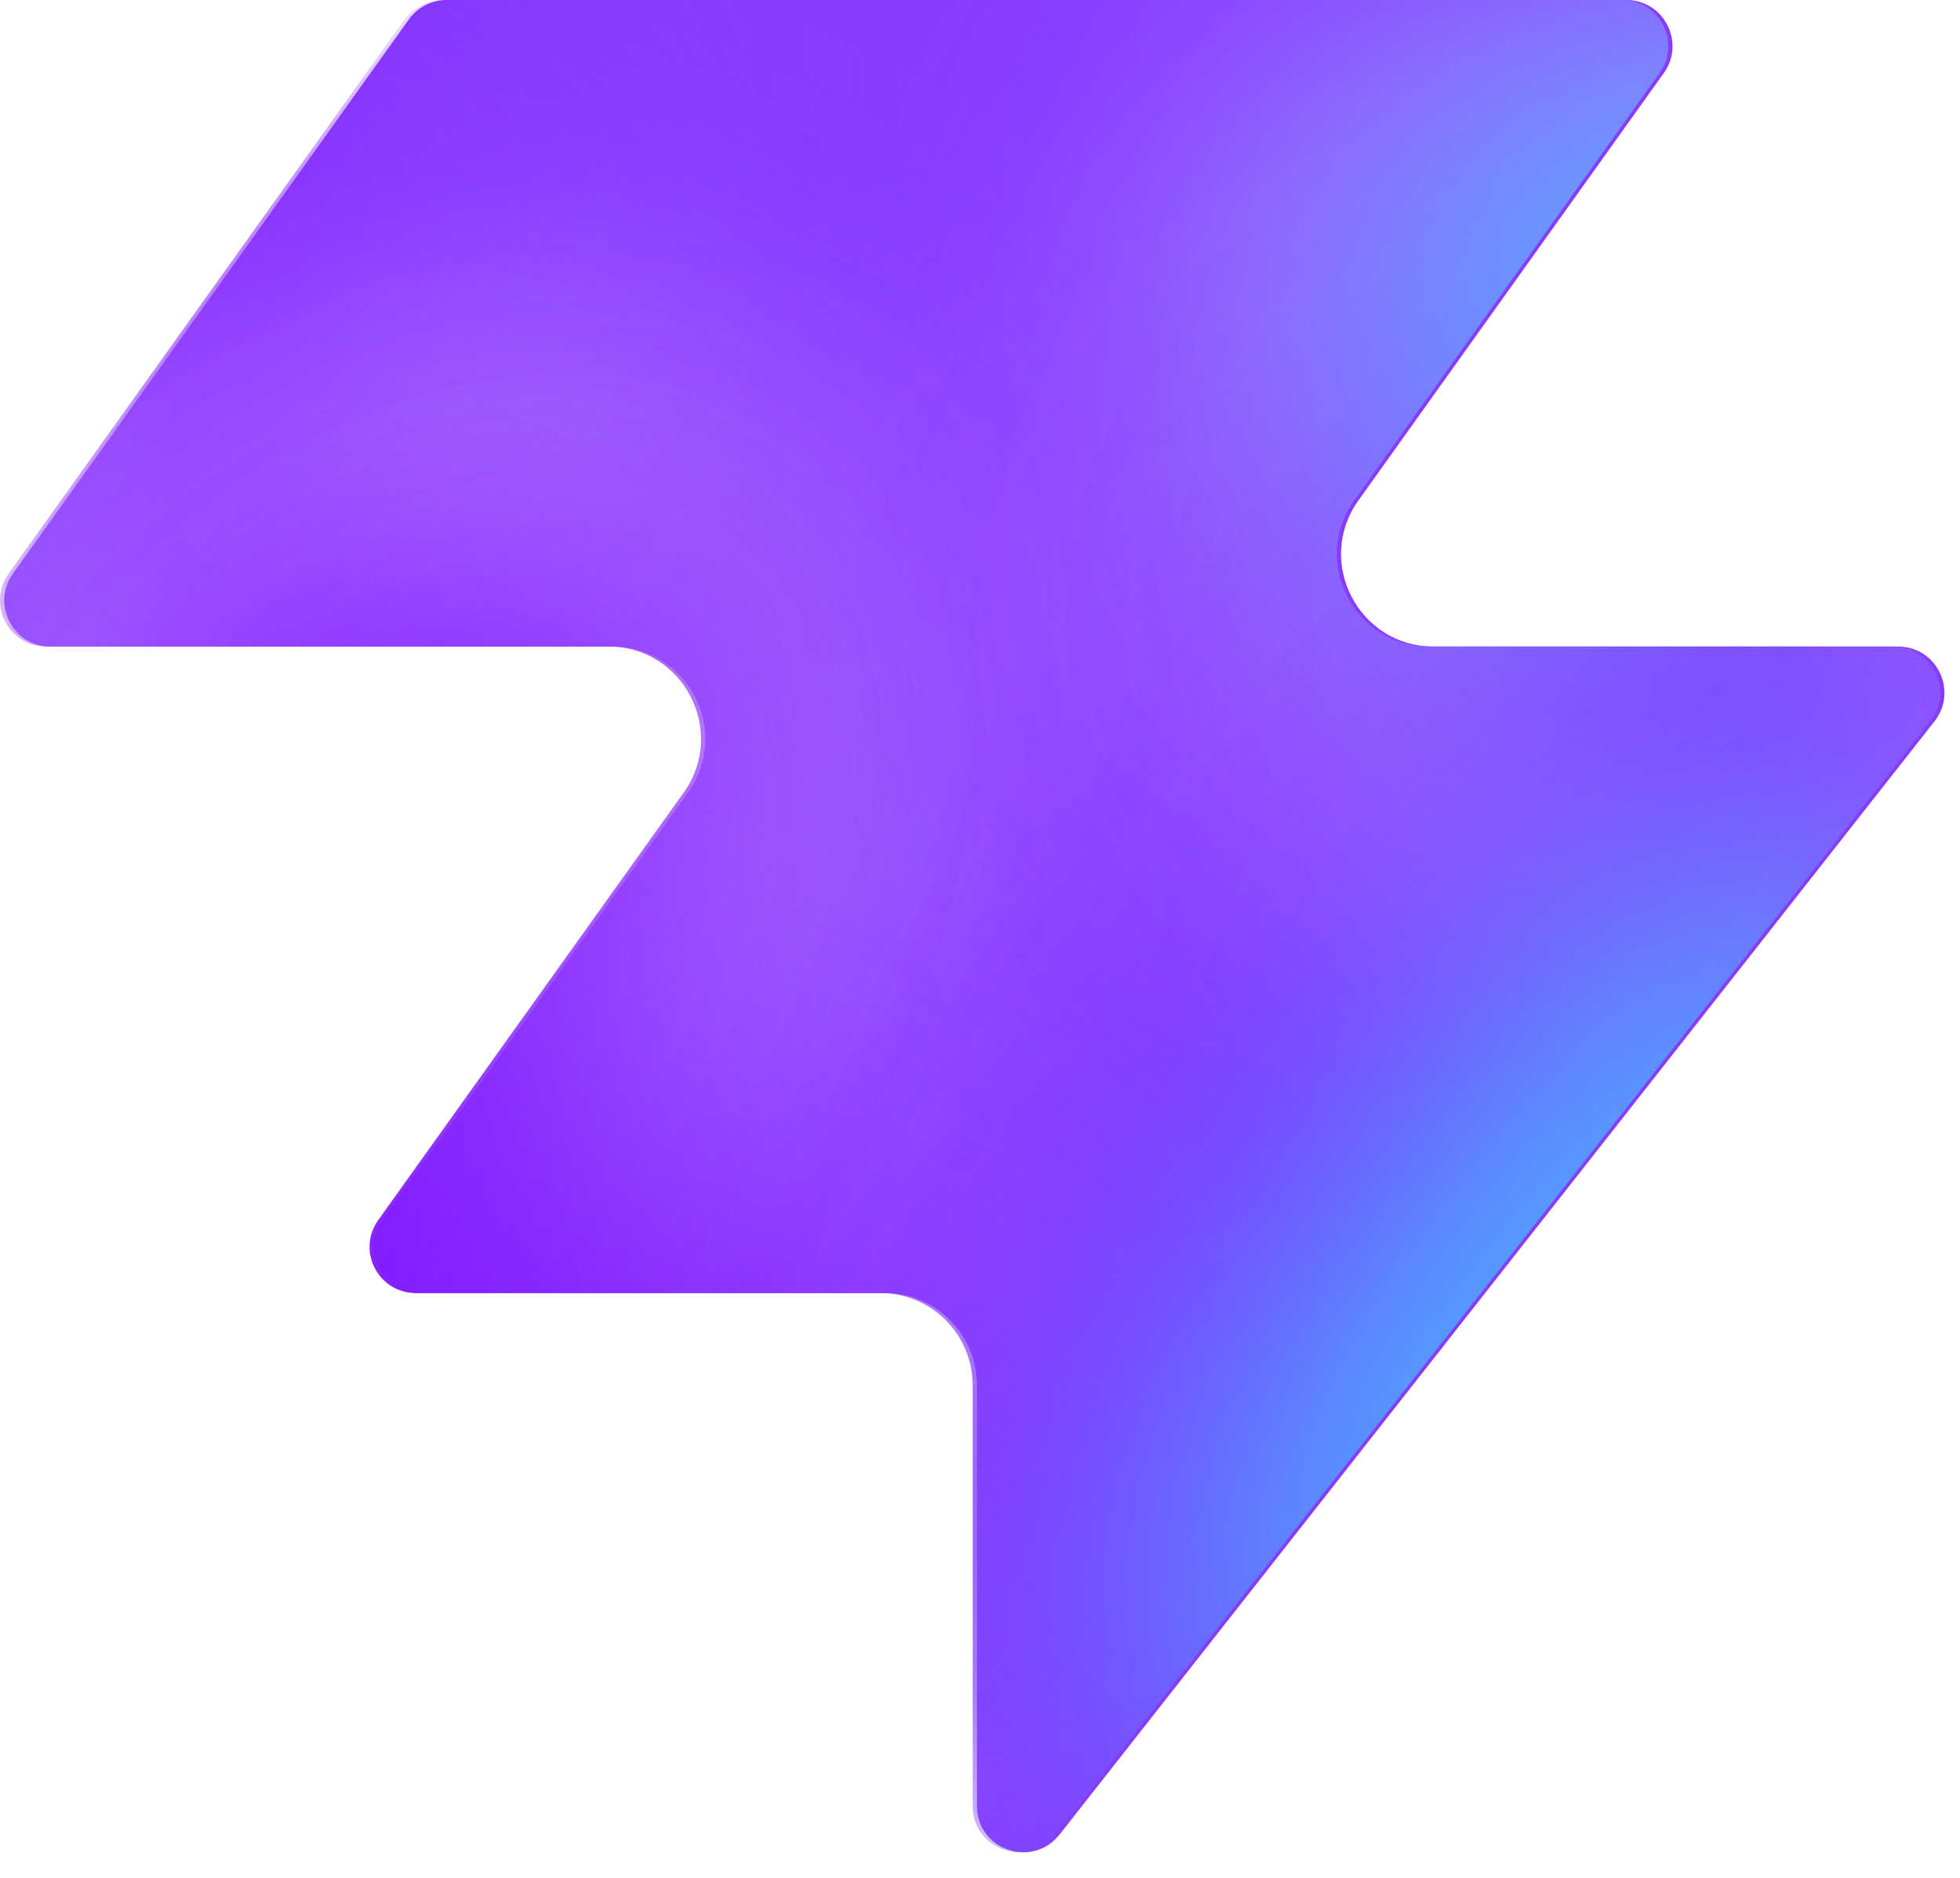
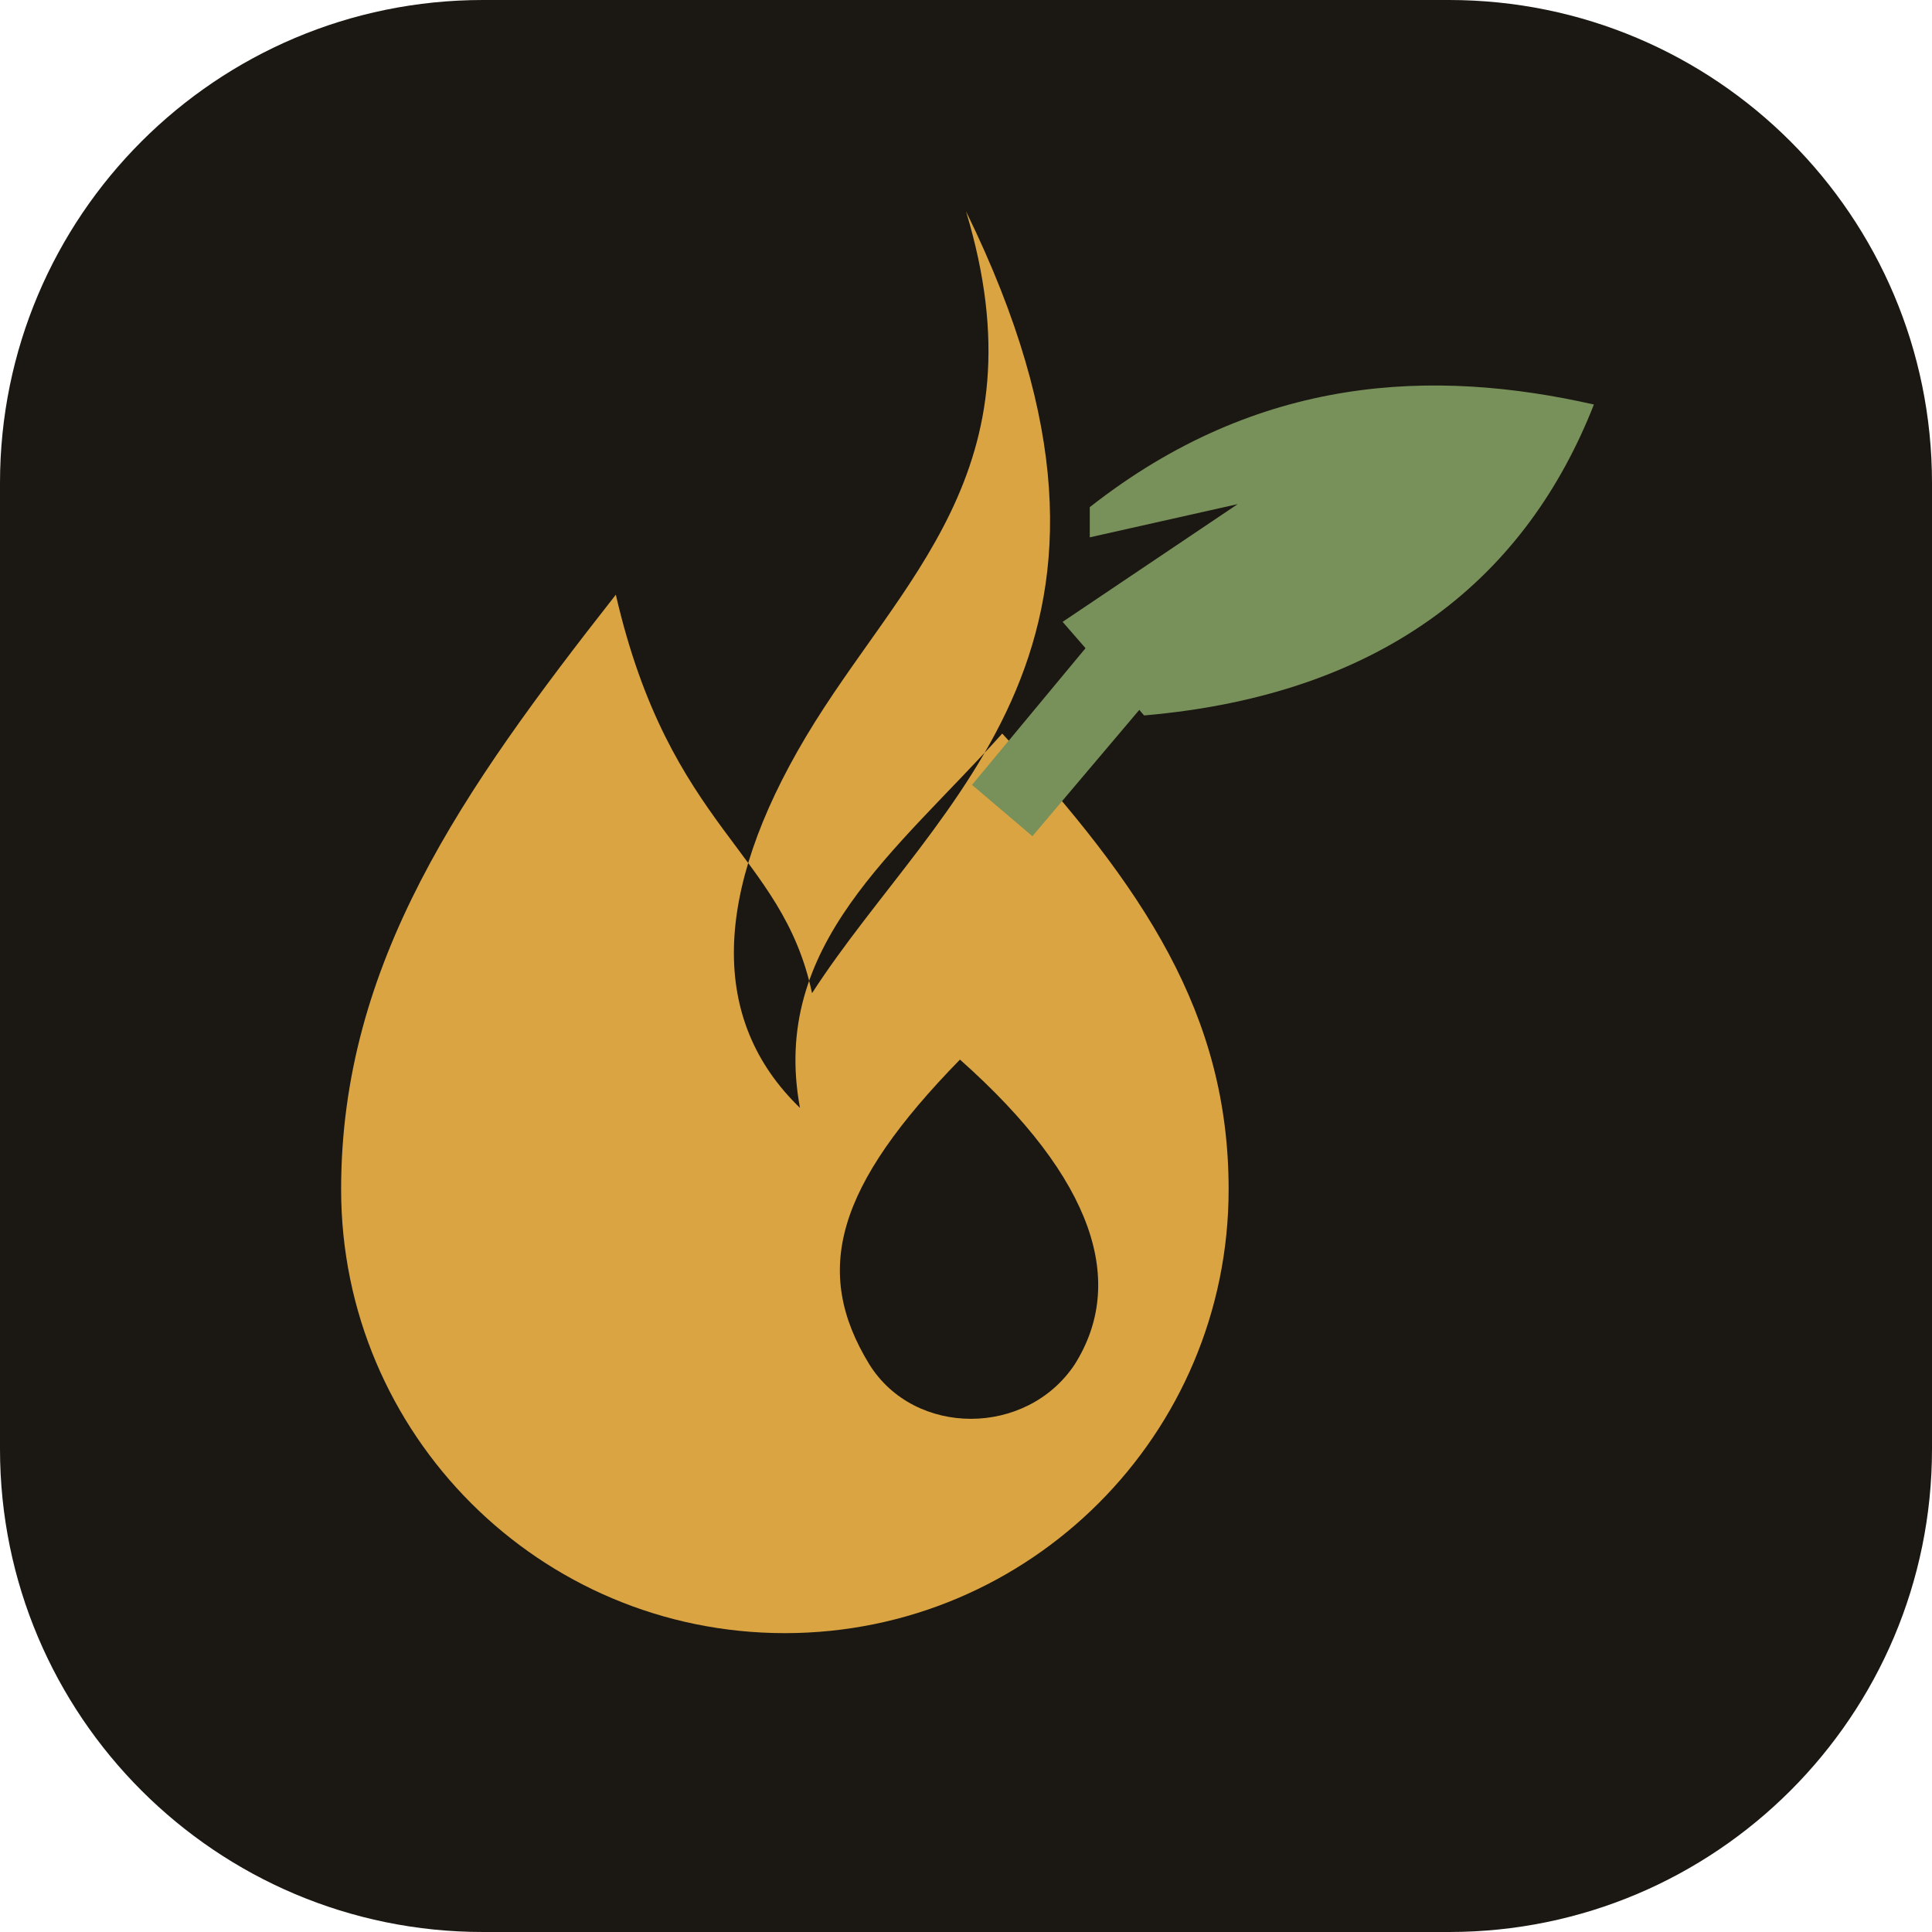
- <svg xmlns="http://www.w3.org/2000/svg" width="48" height="46" fill="none" viewBox="0 0 48 46">
-   <path fill="#863bff" d="M25.946 44.938c-.664.845-2.021.375-2.021-.698V33.937a2.26 2.26 0 0 0-2.262-2.262H10.287c-.92 0-1.456-1.04-.92-1.788l7.48-10.471c1.07-1.497 0-3.578-1.842-3.578H1.237c-.92 0-1.456-1.04-.92-1.788L10.013.474c.214-.297.556-.474.92-.474h28.894c.92 0 1.456 1.04.92 1.788l-7.48 10.471c-1.07 1.498 0 3.579 1.842 3.579h11.377c.943 0 1.473 1.088.89 1.83L25.947 44.94z" style="fill:#863bff;fill:color(display-p3 .525 .23 1);fill-opacity:1" />
-   <mask id="a" width="48" height="46" x="0" y="0" maskUnits="userSpaceOnUse" style="mask-type:alpha">
-     <path fill="#000" d="M25.842 44.938c-.664.844-2.021.375-2.021-.698V33.937a2.26 2.26 0 0 0-2.262-2.262H10.183c-.92 0-1.456-1.04-.92-1.788l7.48-10.471c1.07-1.498 0-3.579-1.842-3.579H1.133c-.92 0-1.456-1.04-.92-1.787L9.91.473c.214-.297.556-.474.92-.474h28.894c.92 0 1.456 1.04.92 1.788l-7.48 10.471c-1.07 1.498 0 3.578 1.842 3.578h11.377c.943 0 1.473 1.088.89 1.832L25.843 44.94z" style="fill:#000;fill-opacity:1" />
-   </mask>
-   <g mask="url(#a)">
-     <g filter="url(#b)">
-       <ellipse cx="5.508" cy="14.704" fill="#ede6ff" rx="5.508" ry="14.704" style="fill:#ede6ff;fill:color(display-p3 .927 .903 1);fill-opacity:1" transform="matrix(.00324 1 1 -.00324 -4.47 31.516)" />
-     </g>
-     <g filter="url(#c)">
-       <ellipse cx="10.399" cy="29.851" fill="#ede6ff" rx="10.399" ry="29.851" style="fill:#ede6ff;fill:color(display-p3 .927 .903 1);fill-opacity:1" transform="matrix(.00324 1 1 -.00324 -39.328 7.883)" />
-     </g>
-     <g filter="url(#d)">
-       <ellipse cx="5.508" cy="30.487" fill="#7e14ff" rx="5.508" ry="30.487" style="fill:#7e14ff;fill:color(display-p3 .492 .077 1);fill-opacity:1" transform="rotate(89.814 -25.913 -14.639)scale(1 -1)" />
-     </g>
-     <g filter="url(#e)">
-       <ellipse cx="5.508" cy="30.599" fill="#7e14ff" rx="5.508" ry="30.599" style="fill:#7e14ff;fill:color(display-p3 .492 .077 1);fill-opacity:1" transform="rotate(89.814 -32.644 -3.334)scale(1 -1)" />
-     </g>
-     <g filter="url(#f)">
-       <ellipse cx="5.508" cy="30.599" fill="#7e14ff" rx="5.508" ry="30.599" style="fill:#7e14ff;fill:color(display-p3 .492 .077 1);fill-opacity:1" transform="matrix(.00324 1 1 -.00324 -34.34 30.47)" />
-     </g>
-     <g filter="url(#g)">
-       <ellipse cx="14.072" cy="22.078" fill="#ede6ff" rx="14.072" ry="22.078" style="fill:#ede6ff;fill:color(display-p3 .927 .903 1);fill-opacity:1" transform="rotate(93.35 24.506 48.493)scale(-1 1)" />
-     </g>
-     <g filter="url(#h)">
-       <ellipse cx="3.47" cy="21.501" fill="#7e14ff" rx="3.47" ry="21.501" style="fill:#7e14ff;fill:color(display-p3 .492 .077 1);fill-opacity:1" transform="rotate(89.009 28.708 47.59)scale(-1 1)" />
-     </g>
-     <g filter="url(#i)">
-       <ellipse cx="3.47" cy="21.501" fill="#7e14ff" rx="3.47" ry="21.501" style="fill:#7e14ff;fill:color(display-p3 .492 .077 1);fill-opacity:1" transform="rotate(89.009 28.708 47.59)scale(-1 1)" />
-     </g>
-     <g filter="url(#j)">
-       <ellipse cx=".387" cy="8.972" fill="#7e14ff" rx="4.407" ry="29.108" style="fill:#7e14ff;fill:color(display-p3 .492 .077 1);fill-opacity:1" transform="rotate(39.51 .387 8.972)" />
-     </g>
-     <g filter="url(#k)">
-       <ellipse cx="47.523" cy="-6.092" fill="#7e14ff" rx="4.407" ry="29.108" style="fill:#7e14ff;fill:color(display-p3 .492 .077 1);fill-opacity:1" transform="rotate(37.892 47.523 -6.092)" />
-     </g>
-     <g filter="url(#l)">
-       <ellipse cx="41.412" cy="6.333" fill="#47bfff" rx="5.971" ry="9.665" style="fill:#47bfff;fill:color(display-p3 .28 .748 1);fill-opacity:1" transform="rotate(37.892 41.412 6.333)" />
-     </g>
-     <g filter="url(#m)">
-       <ellipse cx="-1.879" cy="38.332" fill="#7e14ff" rx="4.407" ry="29.108" style="fill:#7e14ff;fill:color(display-p3 .492 .077 1);fill-opacity:1" transform="rotate(37.892 -1.88 38.332)" />
-     </g>
-     <g filter="url(#n)">
-       <ellipse cx="-1.879" cy="38.332" fill="#7e14ff" rx="4.407" ry="29.108" style="fill:#7e14ff;fill:color(display-p3 .492 .077 1);fill-opacity:1" transform="rotate(37.892 -1.88 38.332)" />
-     </g>
-     <g filter="url(#o)">
-       <ellipse cx="35.651" cy="29.907" fill="#7e14ff" rx="4.407" ry="29.108" style="fill:#7e14ff;fill:color(display-p3 .492 .077 1);fill-opacity:1" transform="rotate(37.892 35.651 29.907)" />
-     </g>
-     <g filter="url(#p)">
-       <ellipse cx="38.418" cy="32.4" fill="#47bfff" rx="5.971" ry="15.297" style="fill:#47bfff;fill:color(display-p3 .28 .748 1);fill-opacity:1" transform="rotate(37.892 38.418 32.4)" />
-     </g>
-   </g>
-   <defs>
-     <filter id="b" width="60.045" height="41.654" x="-19.77" y="16.149" color-interpolation-filters="sRGB" filterUnits="userSpaceOnUse">
-       <feFlood flood-opacity="0" result="BackgroundImageFix" />
-       <feBlend in="SourceGraphic" in2="BackgroundImageFix" result="shape" />
-       <feGaussianBlur result="effect1_foregroundBlur_2002_17158" stdDeviation="7.659" />
-     </filter>
-     <filter id="c" width="90.34" height="51.437" x="-54.613" y="-7.533" color-interpolation-filters="sRGB" filterUnits="userSpaceOnUse">
-       <feFlood flood-opacity="0" result="BackgroundImageFix" />
-       <feBlend in="SourceGraphic" in2="BackgroundImageFix" result="shape" />
-       <feGaussianBlur result="effect1_foregroundBlur_2002_17158" stdDeviation="7.659" />
-     </filter>
-     <filter id="d" width="79.355" height="29.4" x="-49.64" y="2.03" color-interpolation-filters="sRGB" filterUnits="userSpaceOnUse">
-       <feFlood flood-opacity="0" result="BackgroundImageFix" />
-       <feBlend in="SourceGraphic" in2="BackgroundImageFix" result="shape" />
-       <feGaussianBlur result="effect1_foregroundBlur_2002_17158" stdDeviation="4.596" />
-     </filter>
-     <filter id="e" width="79.579" height="29.4" x="-45.045" y="20.029" color-interpolation-filters="sRGB" filterUnits="userSpaceOnUse">
-       <feFlood flood-opacity="0" result="BackgroundImageFix" />
-       <feBlend in="SourceGraphic" in2="BackgroundImageFix" result="shape" />
-       <feGaussianBlur result="effect1_foregroundBlur_2002_17158" stdDeviation="4.596" />
-     </filter>
-     <filter id="f" width="79.579" height="29.4" x="-43.513" y="21.178" color-interpolation-filters="sRGB" filterUnits="userSpaceOnUse">
-       <feFlood flood-opacity="0" result="BackgroundImageFix" />
-       <feBlend in="SourceGraphic" in2="BackgroundImageFix" result="shape" />
-       <feGaussianBlur result="effect1_foregroundBlur_2002_17158" stdDeviation="4.596" />
-     </filter>
-     <filter id="g" width="74.749" height="58.852" x="15.756" y="-17.901" color-interpolation-filters="sRGB" filterUnits="userSpaceOnUse">
-       <feFlood flood-opacity="0" result="BackgroundImageFix" />
-       <feBlend in="SourceGraphic" in2="BackgroundImageFix" result="shape" />
-       <feGaussianBlur result="effect1_foregroundBlur_2002_17158" stdDeviation="7.659" />
-     </filter>
-     <filter id="h" width="61.377" height="25.362" x="23.548" y="2.284" color-interpolation-filters="sRGB" filterUnits="userSpaceOnUse">
-       <feFlood flood-opacity="0" result="BackgroundImageFix" />
-       <feBlend in="SourceGraphic" in2="BackgroundImageFix" result="shape" />
-       <feGaussianBlur result="effect1_foregroundBlur_2002_17158" stdDeviation="4.596" />
-     </filter>
-     <filter id="i" width="61.377" height="25.362" x="23.548" y="2.284" color-interpolation-filters="sRGB" filterUnits="userSpaceOnUse">
-       <feFlood flood-opacity="0" result="BackgroundImageFix" />
-       <feBlend in="SourceGraphic" in2="BackgroundImageFix" result="shape" />
-       <feGaussianBlur result="effect1_foregroundBlur_2002_17158" stdDeviation="4.596" />
-     </filter>
-     <filter id="j" width="56.045" height="63.649" x="-27.636" y="-22.853" color-interpolation-filters="sRGB" filterUnits="userSpaceOnUse">
-       <feFlood flood-opacity="0" result="BackgroundImageFix" />
-       <feBlend in="SourceGraphic" in2="BackgroundImageFix" result="shape" />
-       <feGaussianBlur result="effect1_foregroundBlur_2002_17158" stdDeviation="4.596" />
-     </filter>
-     <filter id="k" width="54.814" height="64.646" x="20.116" y="-38.415" color-interpolation-filters="sRGB" filterUnits="userSpaceOnUse">
-       <feFlood flood-opacity="0" result="BackgroundImageFix" />
-       <feBlend in="SourceGraphic" in2="BackgroundImageFix" result="shape" />
-       <feGaussianBlur result="effect1_foregroundBlur_2002_17158" stdDeviation="4.596" />
-     </filter>
-     <filter id="l" width="33.541" height="35.313" x="24.641" y="-11.323" color-interpolation-filters="sRGB" filterUnits="userSpaceOnUse">
-       <feFlood flood-opacity="0" result="BackgroundImageFix" />
-       <feBlend in="SourceGraphic" in2="BackgroundImageFix" result="shape" />
-       <feGaussianBlur result="effect1_foregroundBlur_2002_17158" stdDeviation="4.596" />
-     </filter>
-     <filter id="m" width="54.814" height="64.646" x="-29.286" y="6.009" color-interpolation-filters="sRGB" filterUnits="userSpaceOnUse">
-       <feFlood flood-opacity="0" result="BackgroundImageFix" />
-       <feBlend in="SourceGraphic" in2="BackgroundImageFix" result="shape" />
-       <feGaussianBlur result="effect1_foregroundBlur_2002_17158" stdDeviation="4.596" />
-     </filter>
-     <filter id="n" width="54.814" height="64.646" x="-29.286" y="6.009" color-interpolation-filters="sRGB" filterUnits="userSpaceOnUse">
-       <feFlood flood-opacity="0" result="BackgroundImageFix" />
-       <feBlend in="SourceGraphic" in2="BackgroundImageFix" result="shape" />
-       <feGaussianBlur result="effect1_foregroundBlur_2002_17158" stdDeviation="4.596" />
-     </filter>
-     <filter id="o" width="54.814" height="64.646" x="8.244" y="-2.416" color-interpolation-filters="sRGB" filterUnits="userSpaceOnUse">
-       <feFlood flood-opacity="0" result="BackgroundImageFix" />
-       <feBlend in="SourceGraphic" in2="BackgroundImageFix" result="shape" />
-       <feGaussianBlur result="effect1_foregroundBlur_2002_17158" stdDeviation="4.596" />
-     </filter>
-     <filter id="p" width="39.409" height="43.623" x="18.713" y="10.588" color-interpolation-filters="sRGB" filterUnits="userSpaceOnUse">
-       <feFlood flood-opacity="0" result="BackgroundImageFix" />
-       <feBlend in="SourceGraphic" in2="BackgroundImageFix" result="shape" />
-       <feGaussianBlur result="effect1_foregroundBlur_2002_17158" stdDeviation="4.596" />
-     </filter>
-   </defs>
+ <svg xmlns="http://www.w3.org/2000/svg" viewBox="0 0 64 64">
+   <rect width="64" height="64" rx="16" fill="#1B1712" />
+   <path fill="#D9A441" d="M32 7c2.6 8.6-2.2 12.2-5.3 17.4-3.1 5.2-3.2 9.4-.2 12.3-1-5.4 3.2-8.5 6.7-12.4 4.7 5.1 7.5 9.3 7.5 15.1a14.7 14.7 0 0 1-29.4 0c0-7.5 4-13.2 9.1-19.7 1.8 7.8 5.5 8.5 6.5 13.2C31.1 26.4 39 21.3 32 7Z" />
+   <path fill="#1B1712" d="M31.8 35.1c-4.1 4.2-4.9 7-3 10.1 1.5 2.4 5.2 2.4 6.8 0 1.7-2.7.7-6.1-3.8-10.1Z" />
+   <path fill="#78905A" d="M36.1 16.8c5.6-4.4 11.4-4.6 16.7-3.4-2.2 5.6-6.8 9.6-14.9 10.3l-2.7-3.1 5.8-3.9-4.9 1.1Z" />
+   <path fill="#78905A" d="M36.6 20.7 32.2 26l2 1.7 4.4-5.2z" />
</svg>
